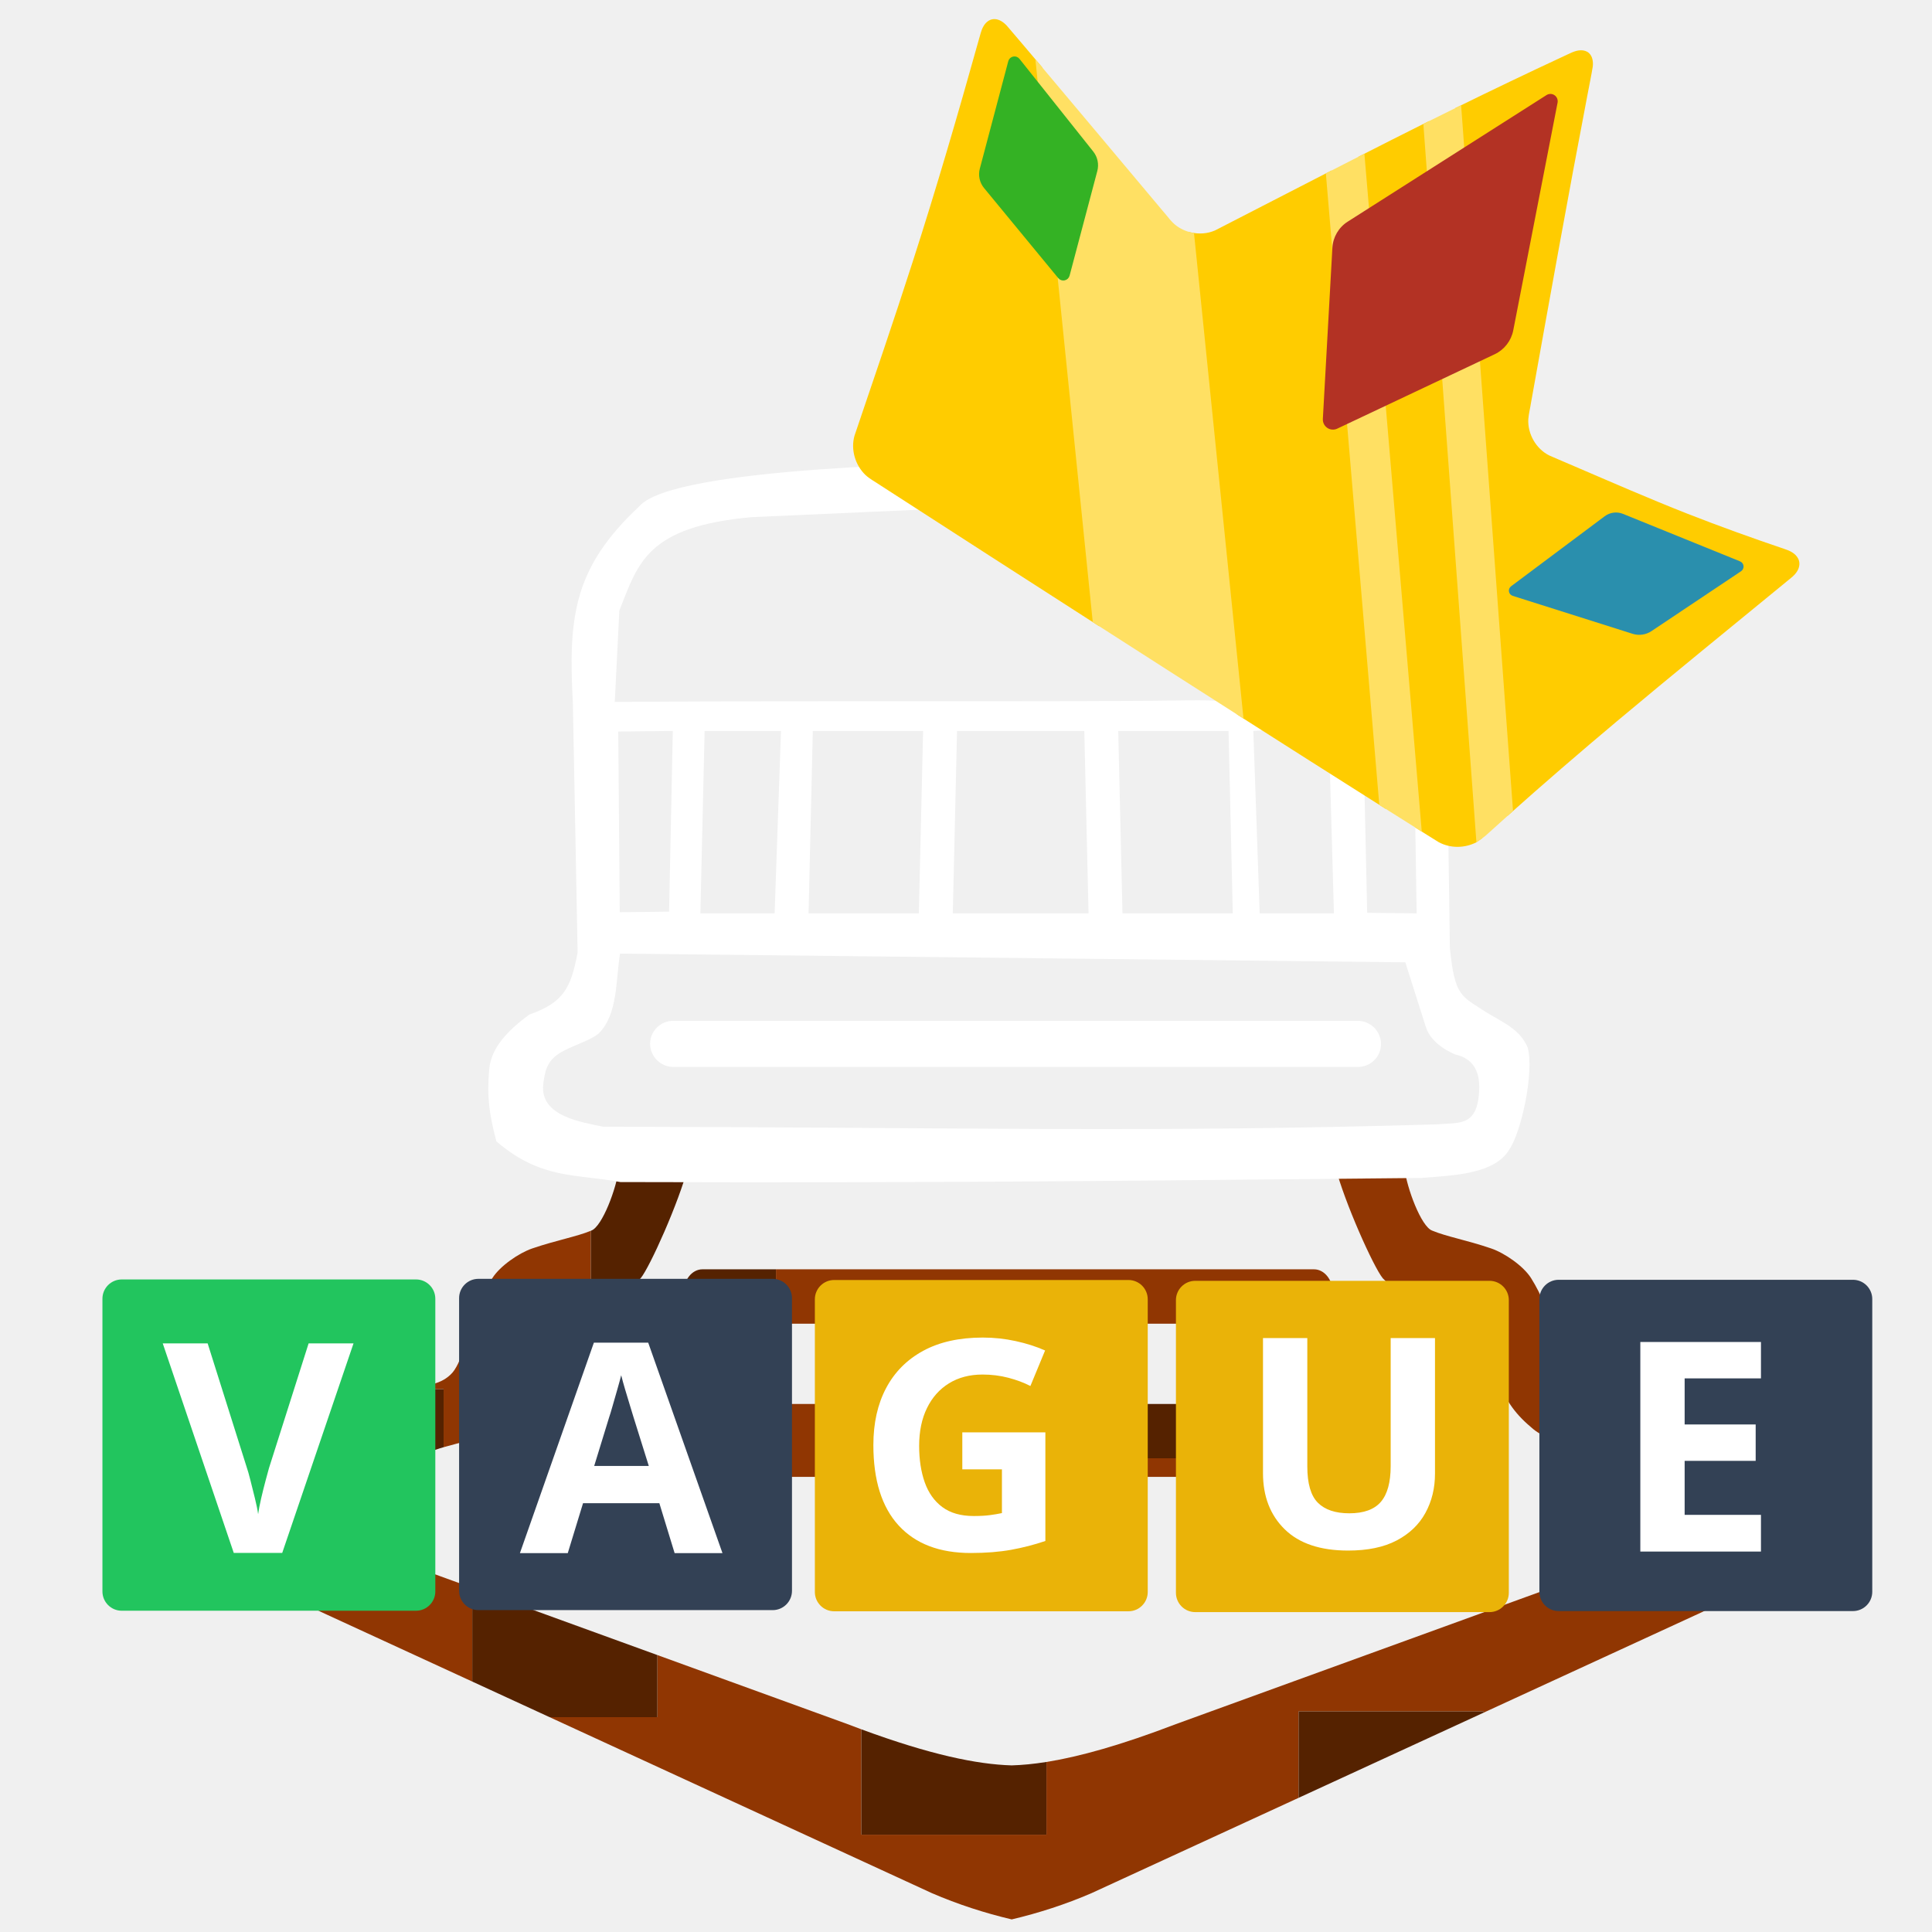
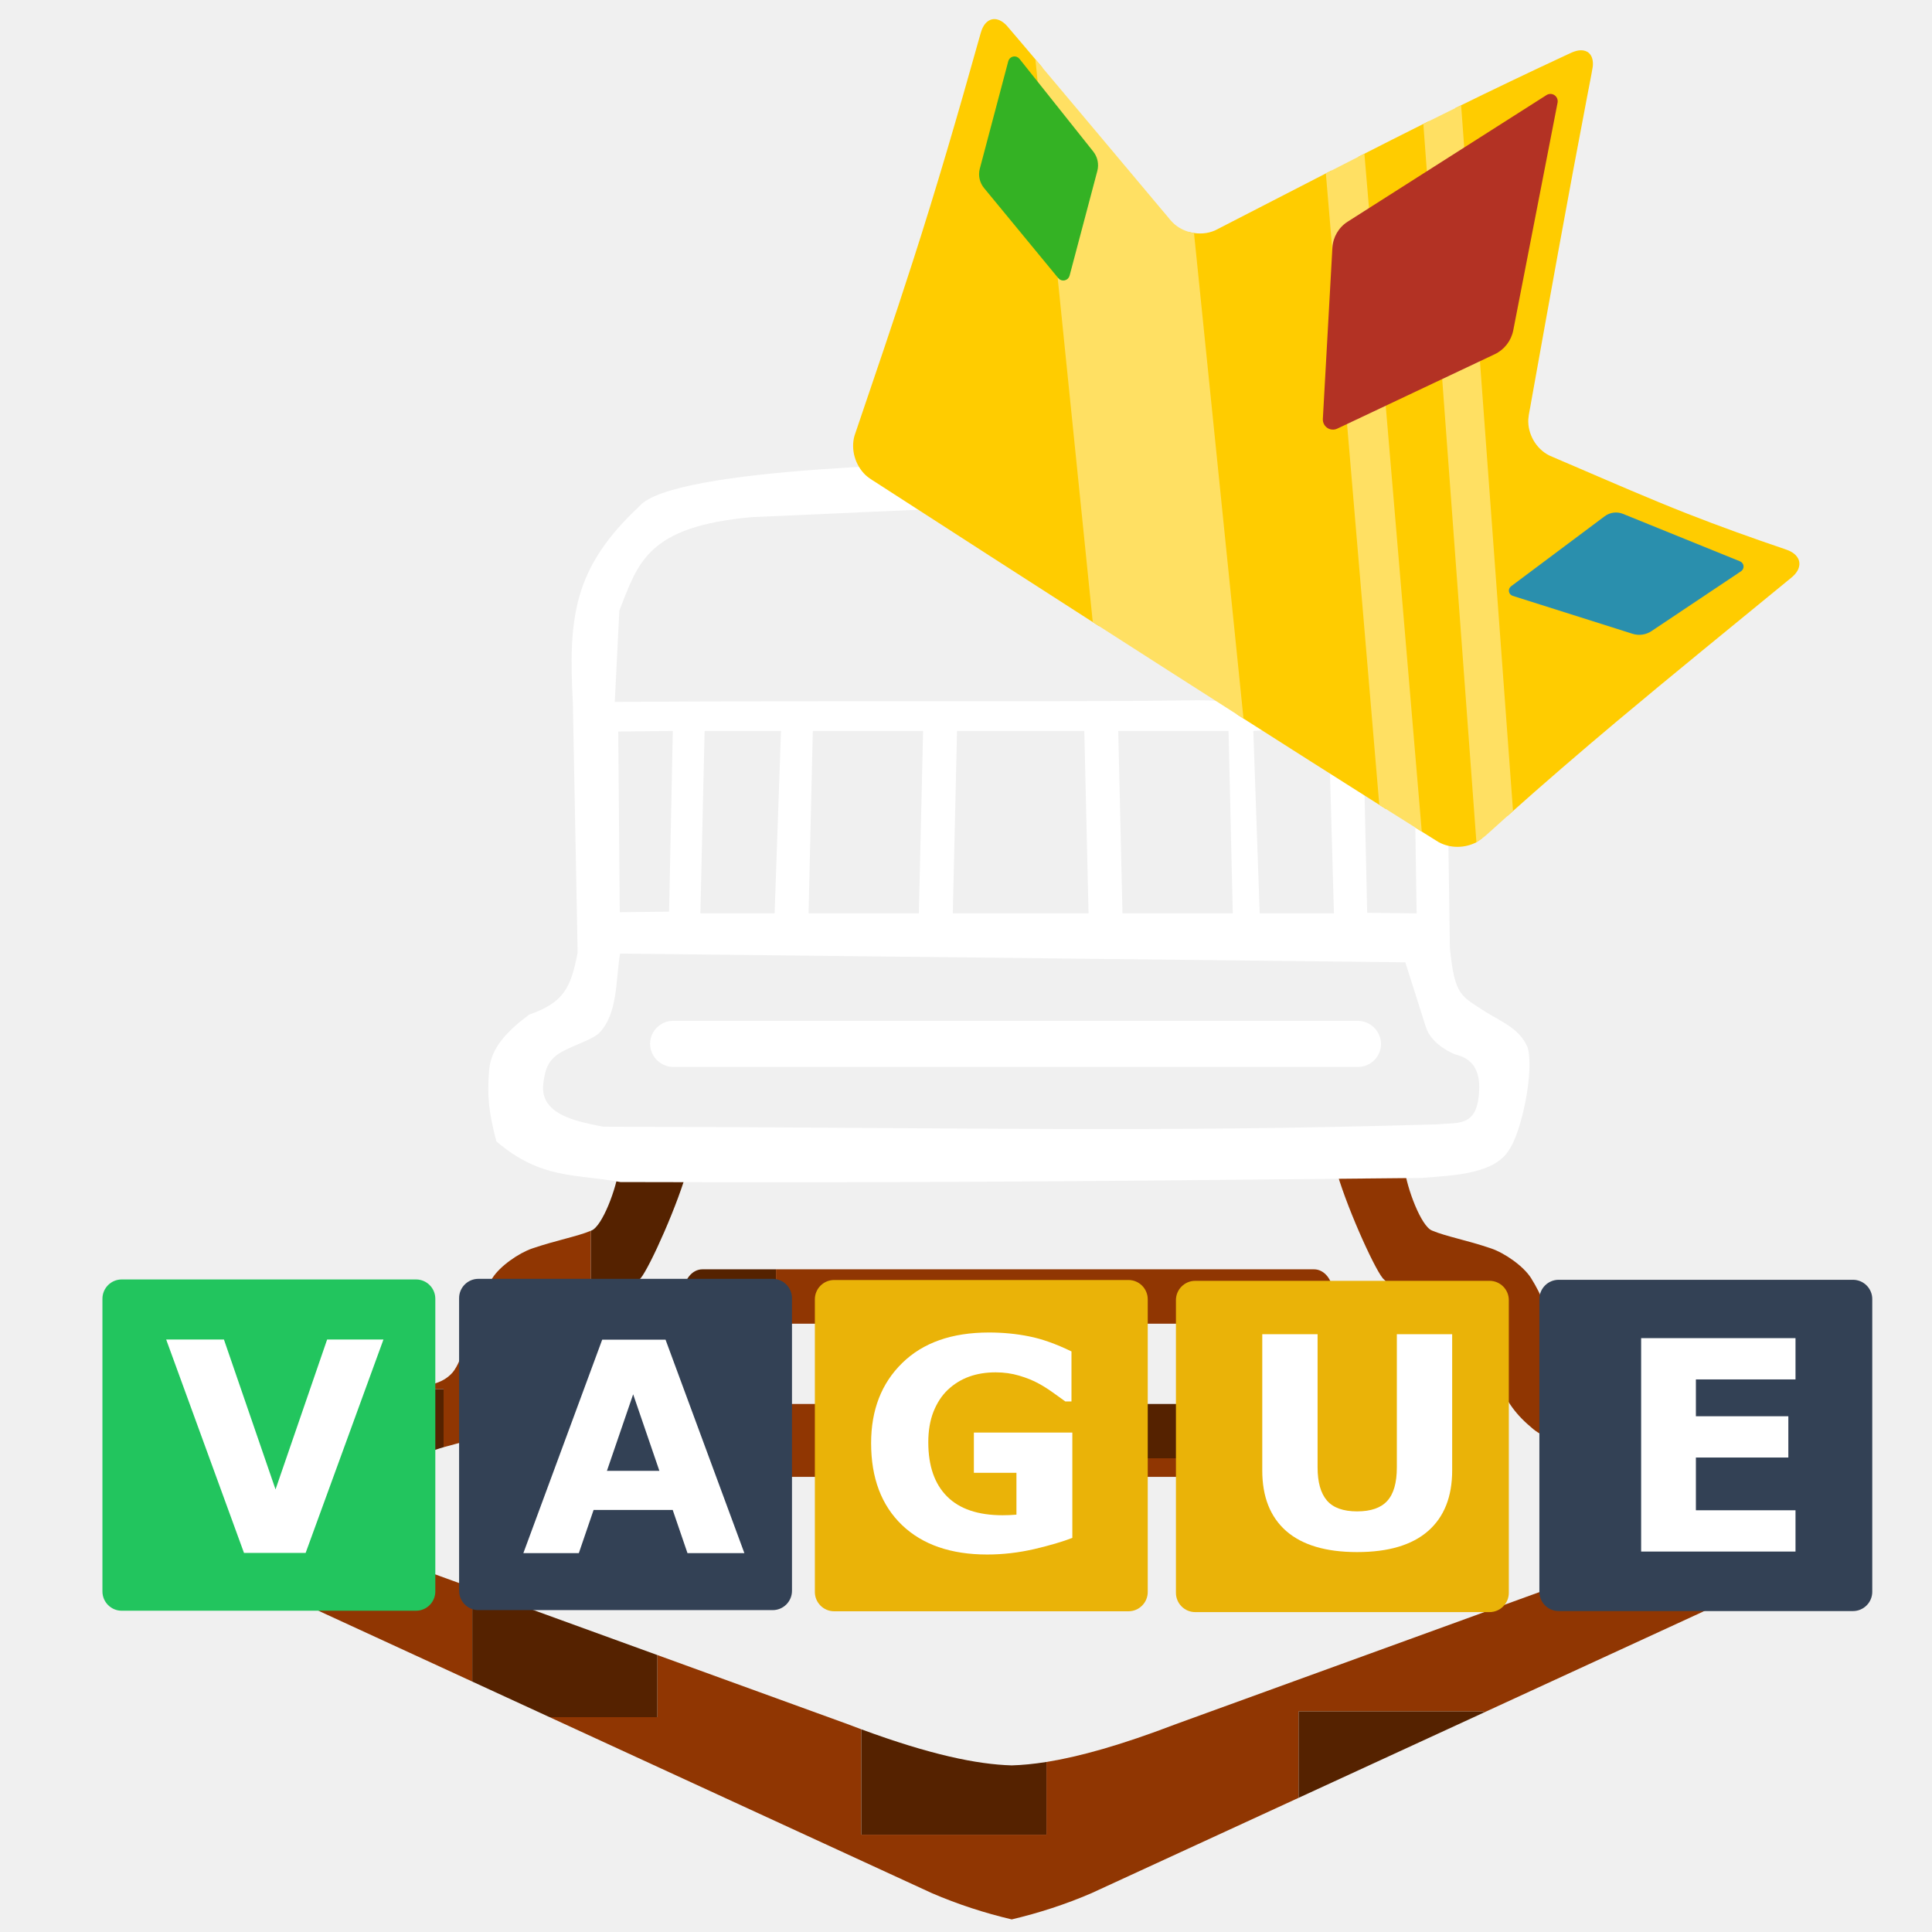
<svg xmlns="http://www.w3.org/2000/svg" xml:space="preserve" viewBox="0 0 1280 1280">
  <path fill="#903602" d="M393.889 930.182a22.498 24.175 0 0 0-23.77 22.729 23.769 25.54 0 0 0 23.77 25.539h539.877a22.498 24.175 0 0 0 23.768-22.727 23.769 25.54 0 0 0-23.768-25.541H830.909v35.963H708.27v-35.963zm120.199-89.231v19.398h-61.277v.69a12.546 15.944 0 0 0 12.545 15.945h405.229a12.546 15.944 0 0 0 12.546-15.945v-4.143a12.546 15.944 0 0 0-12.546-15.945zm380.834-68.635c-3.472-.039-6.865.113-10.258.602 6.108 23.653 25.322 66.48 31.465 73.972 9.808 10.475 28.063 16.381 48.492 20.903 6.272 1.387 13.93 6.918 16.506 12.8 11.802 26.949 9.21 44.848 33.196 64.932 1.757 1.634 3.684 3.02 5.738 4.219v-68.627h9.431c-3.565-10.887-8.137-23.258-15.136-34.358-5.027-7.97-17.51-16.6-26.446-19.642-16.284-5.545-29.508-7.811-39.091-11.82-7.245-2.672-16.767-28.1-18.356-41.403-13.994.373-25.124-1.462-35.54-1.578M1065.7 968.4c7.988 5.316 25.054 34.218 27.389 51.574.62 4.607-4.003 9.702-8.41 11.303l-305.597 110.982c-36.434 13.959-64.045 21.617-85.79 25.084v48.182h-122.64v-69.817a794 794 0 0 1-9.166-3.45l-125.963-45.745v41.158h-71.388l253.264 116.59c17.184 7.424 34.992 13.168 52.886 17.399 17.895-4.231 35.697-9.975 52.881-17.399l137.182-63.15v-57.264h122.64v.807l145.011-66.756c8.496-3.911 16.632-14.72 15.143-23.873-3.155-19.397-13.154-49.91-25.154-75.625zm-858.69 39.23c-4.553 13.623-7.963 26.468-9.578 36.398-1.49 9.154 6.645 19.963 15.14 23.873l100.316 46.18v-62.101l-56.994-20.7c-4.407-1.6-9.03-6.696-8.41-11.302.498-3.704 1.667-7.934 3.276-12.348zm184.439-192.204c-9.558 3.93-22.671 6.206-38.781 11.691-8.935 3.043-21.419 11.673-26.446 19.643-12.044 19.1-16.903 41.966-21.81 54.55-.939 2.409-2.926 6.134-4.633 8.071-7.119 8.082-17.768 8.81-28.92 10.129a47 47 0 0 0-4.746.834h27.777v38.469c11.35-3.287 23.858-5.38 32.362-13.287 23.984-20.085 21.395-37.984 33.197-64.932 2.576-5.882 10.236-11.413 16.508-12.8 9.413-2.084 18.362-4.462 26.238-7.444H391.45zm54.203-43.11c-4.31.048-8.74.392-13.445.75h23.668l.037-.148c-3.393-.49-6.788-.64-10.26-.602" />
  <path fill="#520" d="M708.27 930.182v35.963h122.639v-35.963zm-242.915-89.231a12.546 15.944 0 0 0-12.545 15.945v3.453h61.277v-19.398zm394.997 292.899v57.264l122.639-56.457v-.807zm159.708-252.733v68.627c14.205 8.296 34.41 7.67 45.547 18.592l.096.064h52.287c-7.432-15.926-15.632-30.012-23.45-38.478-5.14-5.569-17.213-9.513-24.821-10.412-11.152-1.319-21.806-2.048-28.924-10.13-1.707-1.937-3.692-5.662-4.631-8.07-2.055-5.271-4.102-12.346-6.672-20.193zM570.656 1145.71v69.816h122.639v-48.181c-8.508 1.356-16.117 2.071-23.006 2.271-22.99-.668-54.007-7.07-99.633-23.906m-257.767-93.73v62.102l51.25 23.593h71.389v-41.158zm-46.776-131.636c-7.204 1.624-15.916 5.068-20.08 9.578-13.976 15.137-29.176 48.241-39.024 77.705h43.75c5.96-16.354 17.95-35.24 24.207-39.29 4.956-4.86 11.706-7.434 18.924-9.524v-38.47zm166.094-147.278c-6.67.508-13.89 1.047-22.096.828-1.588 13.303-11.109 38.731-18.353 41.402l-.309.13v44.923h10.746c9.218-3.49 16.963-7.81 22.252-13.459 6.13-7.476 25.279-50.14 31.428-73.824z" />
  <path fill="#fff" d="M446.159 676.336h453.346c8.538 0 15.459 6.921 15.459 15.459-.104 8.433-7.025 15.186-15.459 15.082H446.16c-8.538 0-15.458-6.92-15.458-15.458.103-8.433 7.024-15.186 15.458-15.083m236.097-370.46 5.336 28.304-189.005 8.398c-70.091 6.154-75.71 30.317-88.255 61.925l-3.03 60.54c137.456-1.022 309.323.142 381.011-1.05 24.816-.426 44.39 1.576 63.127 18.873l-21.08 1.406 4.216 120.855h49.185l-2.81-99.776 22.66 1.348 2.178 98.057 32.779.37-1.647-104.957 21.87-.286 1.779 128.068c3.244 32.573 7.6 31.77 23.963 42.63 11.906 7.16 22.406 11.386 27.574 23.387 4.42 15.832-3.987 55.629-12.132 67.566-9.65 16.159-35.59 17.129-58.27 18.891-162.625 1.468-298.26 3.457-530.687 2.716-29.555-5.526-52.455-1.542-82.156-26.96-4.753-18.235-6.331-29.11-4.765-47.597 1.247-14.72 12.777-26.176 26.51-36.377 22.752-8.022 27.603-17.463 32.081-41.138l-3.153-165.456c-3.028-56.587.245-89.27 43.967-130.104 21.97-26.286 208.335-29.046 258.754-29.632zM409.603 484.662l1.008 119.707 32.684-.37 2.457-119.726zm57.229-.389-2.81 120.855h49.184l4.216-120.855zm71.67 0-2.811 120.855h73.075l2.81-120.855zm95.56 0-2.811 120.855h89.938l-2.81-120.855zm106.801 0 2.81 120.855h73.076l-2.81-120.855zm-330.052 147.51c-2.931 17.075-1.245 40.45-14.356 53.1-5.823 4.627-16.032 7.377-24.705 12.234-8.103 4.85-10.597 10.222-11.837 21.189-2.407 21.296 25.505 25.177 39.655 28.16 243.627.447 359.653 4.104 552.875-1.56 14.517-1.435 27.326 2.183 27.601-25.096-.07-17.926-12.579-20.255-16.161-21.317 0 0-15.25-5.83-19.147-17.863l-13.682-43.07z" />
  <path fill="#fc0" d="M1047.36 33.307c-4.069.075-7.612 2.315-11.233 3.893-24.116 11.211-48.1 22.705-71.97 34.429l34.494 469.02c23.791-21.27 47.957-42.103 72.391-62.617 37.332-31.323 75.222-62.027 112.896-92.957 2.413-2.015 5.1-3.855 6.726-6.622 1.594-2.497 2.091-5.865.578-8.52-1.777-3.308-5.353-5.061-8.79-6.153-21.633-7.336-43.082-15.039-64.33-23.366-25.367-9.962-50.402-20.933-75.476-31.681-5.409-2.35-10.861-4.6-16.253-6.987-8.749-4.397-14.359-14.253-13.856-24.006.293-3.733 1.273-7.365 1.822-11.063 12.252-68.272 24.46-136.54 37.537-204.653 1.113-5.988 2.396-11.948 3.36-17.96.336-3.117-.1-6.674-2.52-8.909-1.417-1.346-3.465-1.86-5.377-1.848zM944.207 81.512c-14.738 7.356-29.427 14.808-44.105 22.283l37.617 444.496c5.15 3.205 10.256 6.485 15.431 9.648 7.795 4.228 17.227 4.075 25.038.08 1.125-.893 2.792-1.968 3.866-2.685-11.66-158.526-23.518-316.632-35.177-475.158zm-64.602 32.769c-24.801 12.723-49.556 25.538-74.362 38.25-5.103 2.38-10.995 2.684-16.44 1.43l-1.85-.352q16.298 159.866 32.601 319.73a25019 25019 0 0 0 98.502 62.57L882.26 112.917zM658.574 12.65c-3.18.046-5.812 2.433-7.208 5.136-1.405 2.541-1.91 5.437-2.776 8.18-13.821 49.356-28.127 98.608-43.886 147.393-12.415 38.596-25.546 76.934-38.575 115.32-2.608 9.143.471 19.507 7.29 26.044 3.037 2.798 6.765 4.659 10.14 6.995a63188 63188 0 0 0 144.732 93.208c-12.58-123.407-25.165-246.814-37.746-370.22-7.845-9.263-15.665-18.549-23.565-27.762-2.196-2.315-5.079-4.358-8.406-4.294" />
  <path fill="#ffe063" d="m686.627 45.727 37.361 366.436c33.264 21.35 66.55 42.66 99.867 63.923L791.06 154.438c-3.954-.737-7.822-2.139-11.119-4.477-3.884-2.696-6.45-6.761-9.578-10.22-28.155-33.463-56.173-67.043-84.391-100.459zm214.67 57.459c-7.632 3.894-15.258 7.8-22.883 11.707l35.403 418.338 28.142 17.729q-19.007-224.564-38.01-449.127zm64.07-32.149a5291 5291 0 0 0-22.36 11.07c11.682 158.8 23.482 317.136 35.161 475.936 2.576-1.883 5.055-3.283 7.343-5.52 5.605-5.109 11.254-10.17 16.905-15.228l-34.387-467.57z" />
  <path fill="#b33224" d="m1031.93 68.033-29.352 150.787a22.071 22.26 0 0 1-12.294 15.87l-104.349 49.308a6.684 6.741 0 0 1-9.509-6.483l6.315-113.332a21.726 21.912 0 0 1 10.095-17.3l131.784-83.901a4.825 4.866 0 0 1 7.31 5.052z" />
  <path fill="#34b224" stroke="#34b224" stroke-width="1.405" d="M701.678 183.833 652.5 124.137a13.7 13.7 0 0 1-2.669-12.215l18.862-71.213a3.53 3.53 0 0 1 6.175-1.295l48.876 61.4a13.98 13.98 0 0 1 2.577 12.29l-18.375 69.36a3.605 3.605 0 0 1-6.268 1.37z" />
  <path fill="#2a8fad" d="m1001.12 388.432 62.033-46.403a12.45 12.45 0 0 1 12.137-1.568l77.54 31.45a3.723 3.723 0 0 1 .669 6.547l-59.339 39.663a14.62 14.62 0 0 1-12.54 1.784l-79.429-25.144a3.608 3.608 0 0 1-1.072-6.33z" />
  <rect width="220.544" height="219.489" x="67.864" y="847.663" fill="#22c55e" rx="12.8" />
  <rect width="220.544" height="219.489" x="304.164" y="847.261" fill="#334155" rx="12.8" />
  <rect width="220.544" height="219.489" x="539.864" y="848.031" fill="#eab308" rx="12.8" />
  <rect width="220.544" height="219.489" x="779.088" y="848.577" fill="#eab308" rx="12.8" />
-   <g fill="#334155">
-     <rect width="220.544" height="219.489" x="1019.88" y="847.891" rx="12.8" />
-     <text xml:space="preserve" x="141.401" y="961.319" font-size="133.333" style="inline-size:0;white-space:pre" />
-   </g>
+   <rect width="220.544" height="219.489" x="1019.88" y="847.891" rx="12.8" style="fill:#334155;fill-opacity:1" />
  <g fill="#fff" font-family="'Plus Jakarta Sans'" font-size="194.472" font-weight="bold">
-     <text xml:space="preserve" x="107.815" y="1028.854" style="font-variant-caps:normal;font-variant-east-asian:normal;font-variant-ligatures:normal;font-variant-numeric:normal">
-       <tspan x="107.815" y="1028.854">V</tspan>
-     </text>
-     <text xml:space="preserve" x="344.466" y="1028.972" style="font-variant-caps:normal;font-variant-east-asian:normal;font-variant-ligatures:normal;font-variant-numeric:normal">
-       <tspan x="344.466" y="1028.972">A</tspan>
-     </text>
-     <text xml:space="preserve" x="567.35" y="1026.963" style="font-variant-caps:normal;font-variant-east-asian:normal;font-variant-ligatures:normal;font-variant-numeric:normal">
-       <tspan x="567.35" y="1026.963">G</tspan>
-     </text>
-     <text xml:space="preserve" x="820.234" y="1025.351" style="font-variant-caps:normal;font-variant-east-asian:normal;font-variant-ligatures:normal;font-variant-numeric:normal">
-       <tspan x="820.234" y="1025.351">U</tspan>
-     </text>
-     <text xml:space="preserve" x="1069.257" y="1027.945" style="font-variant-caps:normal;font-variant-east-asian:normal;font-variant-ligatures:normal;font-variant-numeric:normal">
-       <tspan x="1069.257" y="1027.945">E</tspan>
-     </text>
+     <path d="m254.049 887.463-51.562 141.391h-40.831l-51.562-141.391h38.268l34.184 99.325 34.185-99.325z" aria-label="V" />
+     <path d="M493.169 1028.972H455.47l-9.78-28.582h-52.417l-9.78 28.582h-36.749l52.226-141.391h41.971zm-56.31-54.505-17.377-50.707-17.377 50.707z" aria-label="A" />
+     <path d="M710.45 1018.892q-9.495 3.703-25.163 7.406-15.668 3.609-31.241 3.609-36.084 0-56.5-19.561-20.415-19.657-20.415-54.22 0-32.951 20.605-53.082 20.606-20.226 57.45-20.226 13.958 0 26.587 2.564 12.63 2.469 28.107 9.97v33.14h-4.083q-2.658-1.994-7.786-5.602-5.128-3.703-9.876-6.267-5.507-3.039-12.914-5.223-7.312-2.184-15.573-2.184-9.685 0-17.567 2.849t-14.148 8.736q-5.983 5.697-9.496 14.528-3.419 8.737-3.419 20.226 0 23.455 12.44 35.894t36.748 12.44q2.09 0 4.558-.095 2.564-.095 4.653-.285V975.78h-28.202v-26.683h65.235z" aria-label="G" />
+     <path d="M962.1 974.17q0 26.207-15.953 40.166t-47.004 13.959q-31.05 0-47.003-13.96-15.858-13.958-15.858-40.07V883.96h36.653v88.215q0 14.718 6.172 21.935 6.173 7.217 20.036 7.217 13.674 0 19.941-6.932 6.362-6.932 6.362-22.22V883.96H962.1z" aria-label="U" />
+     <path d="M1189.568 1027.945h-102.27V886.554h102.27v27.348h-65.996v24.404h61.248v27.347h-61.248v34.944h65.996z" aria-label="E" />
  </g>
</svg>
